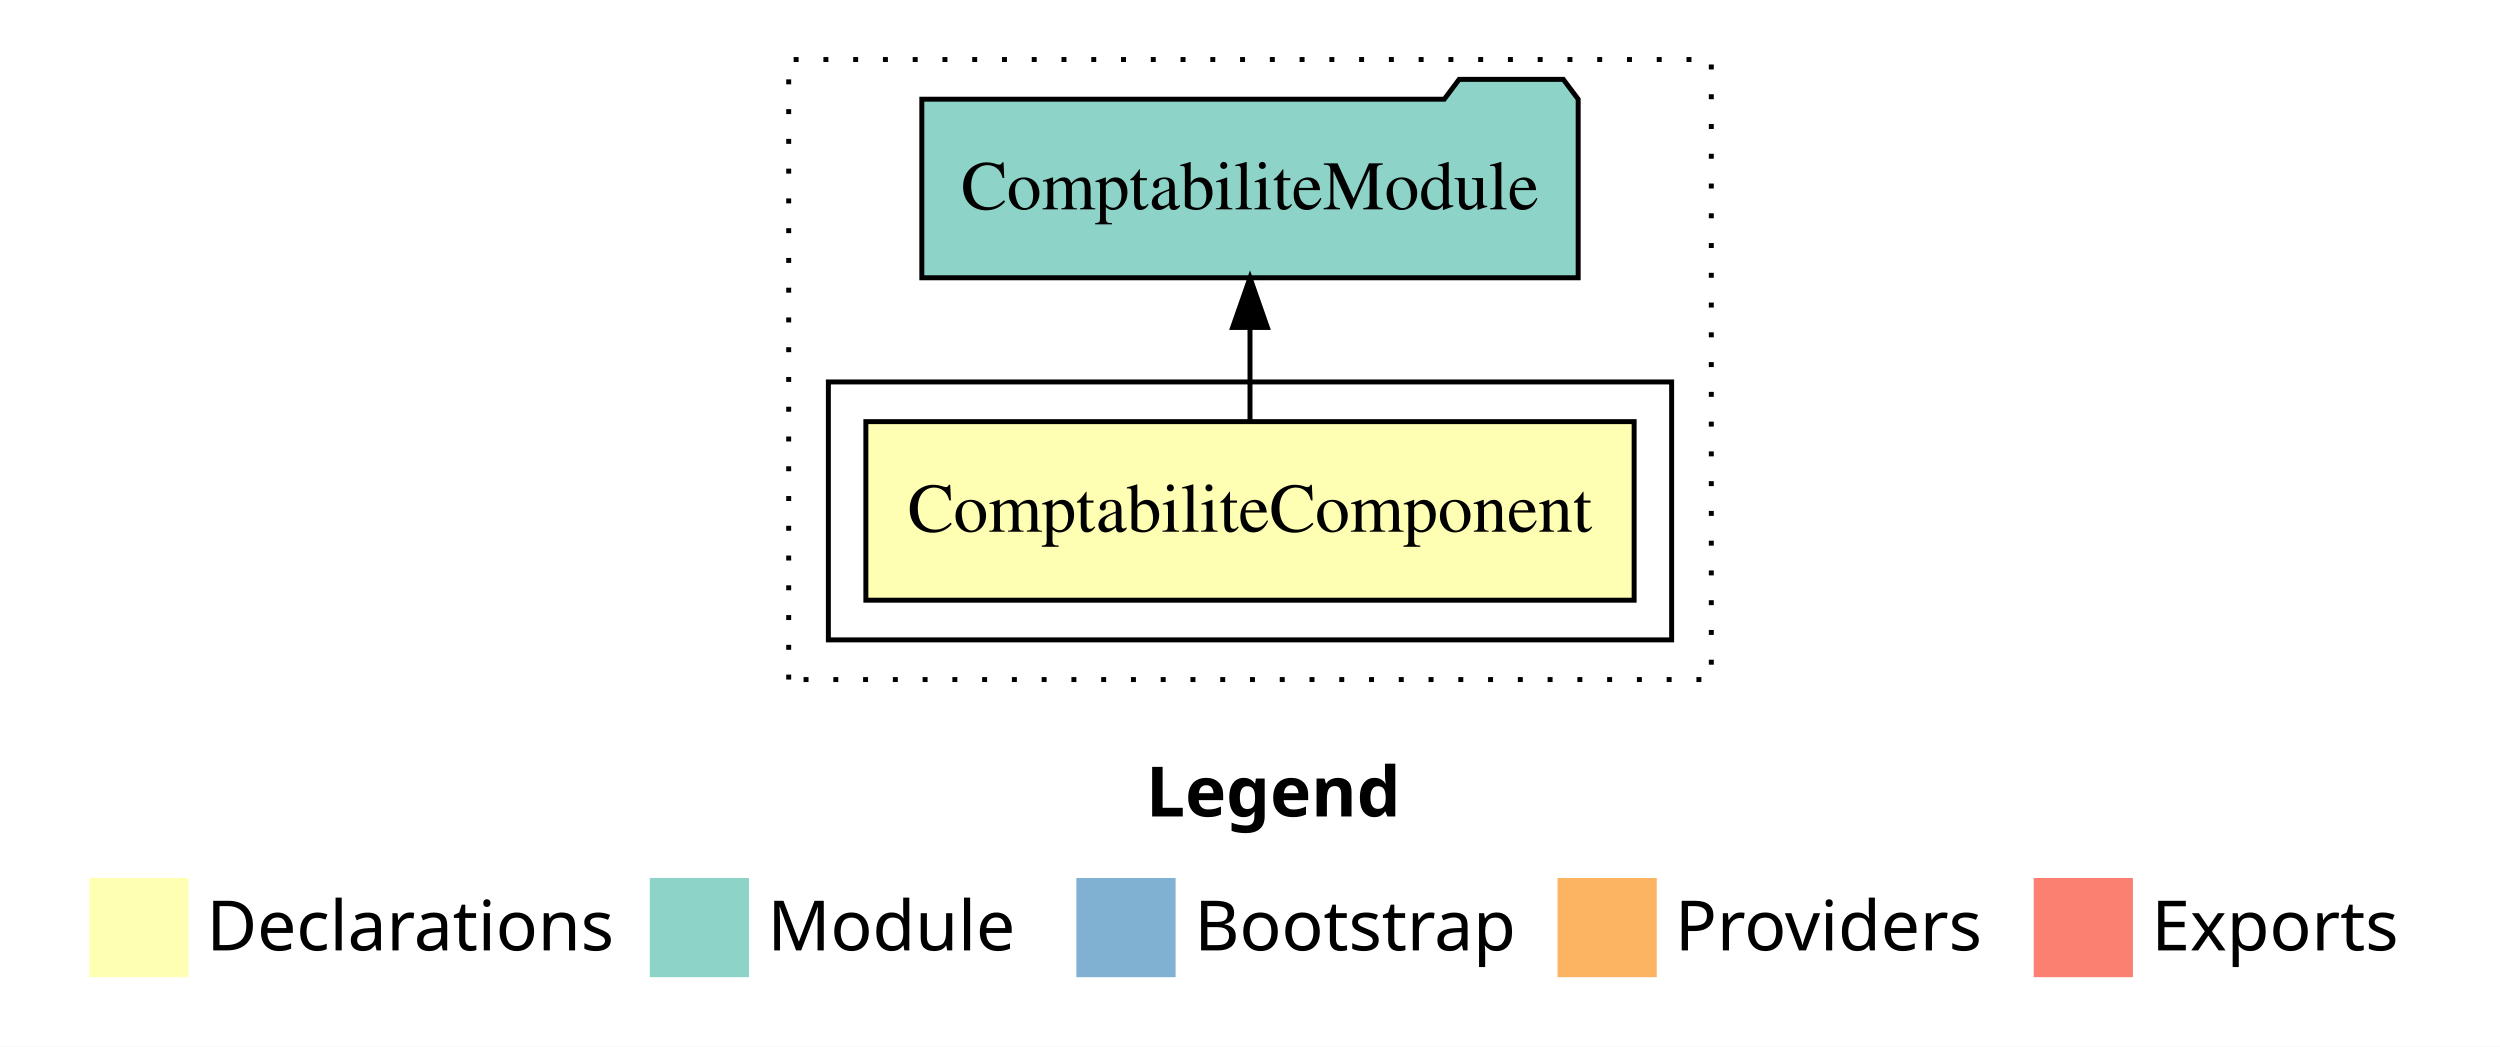
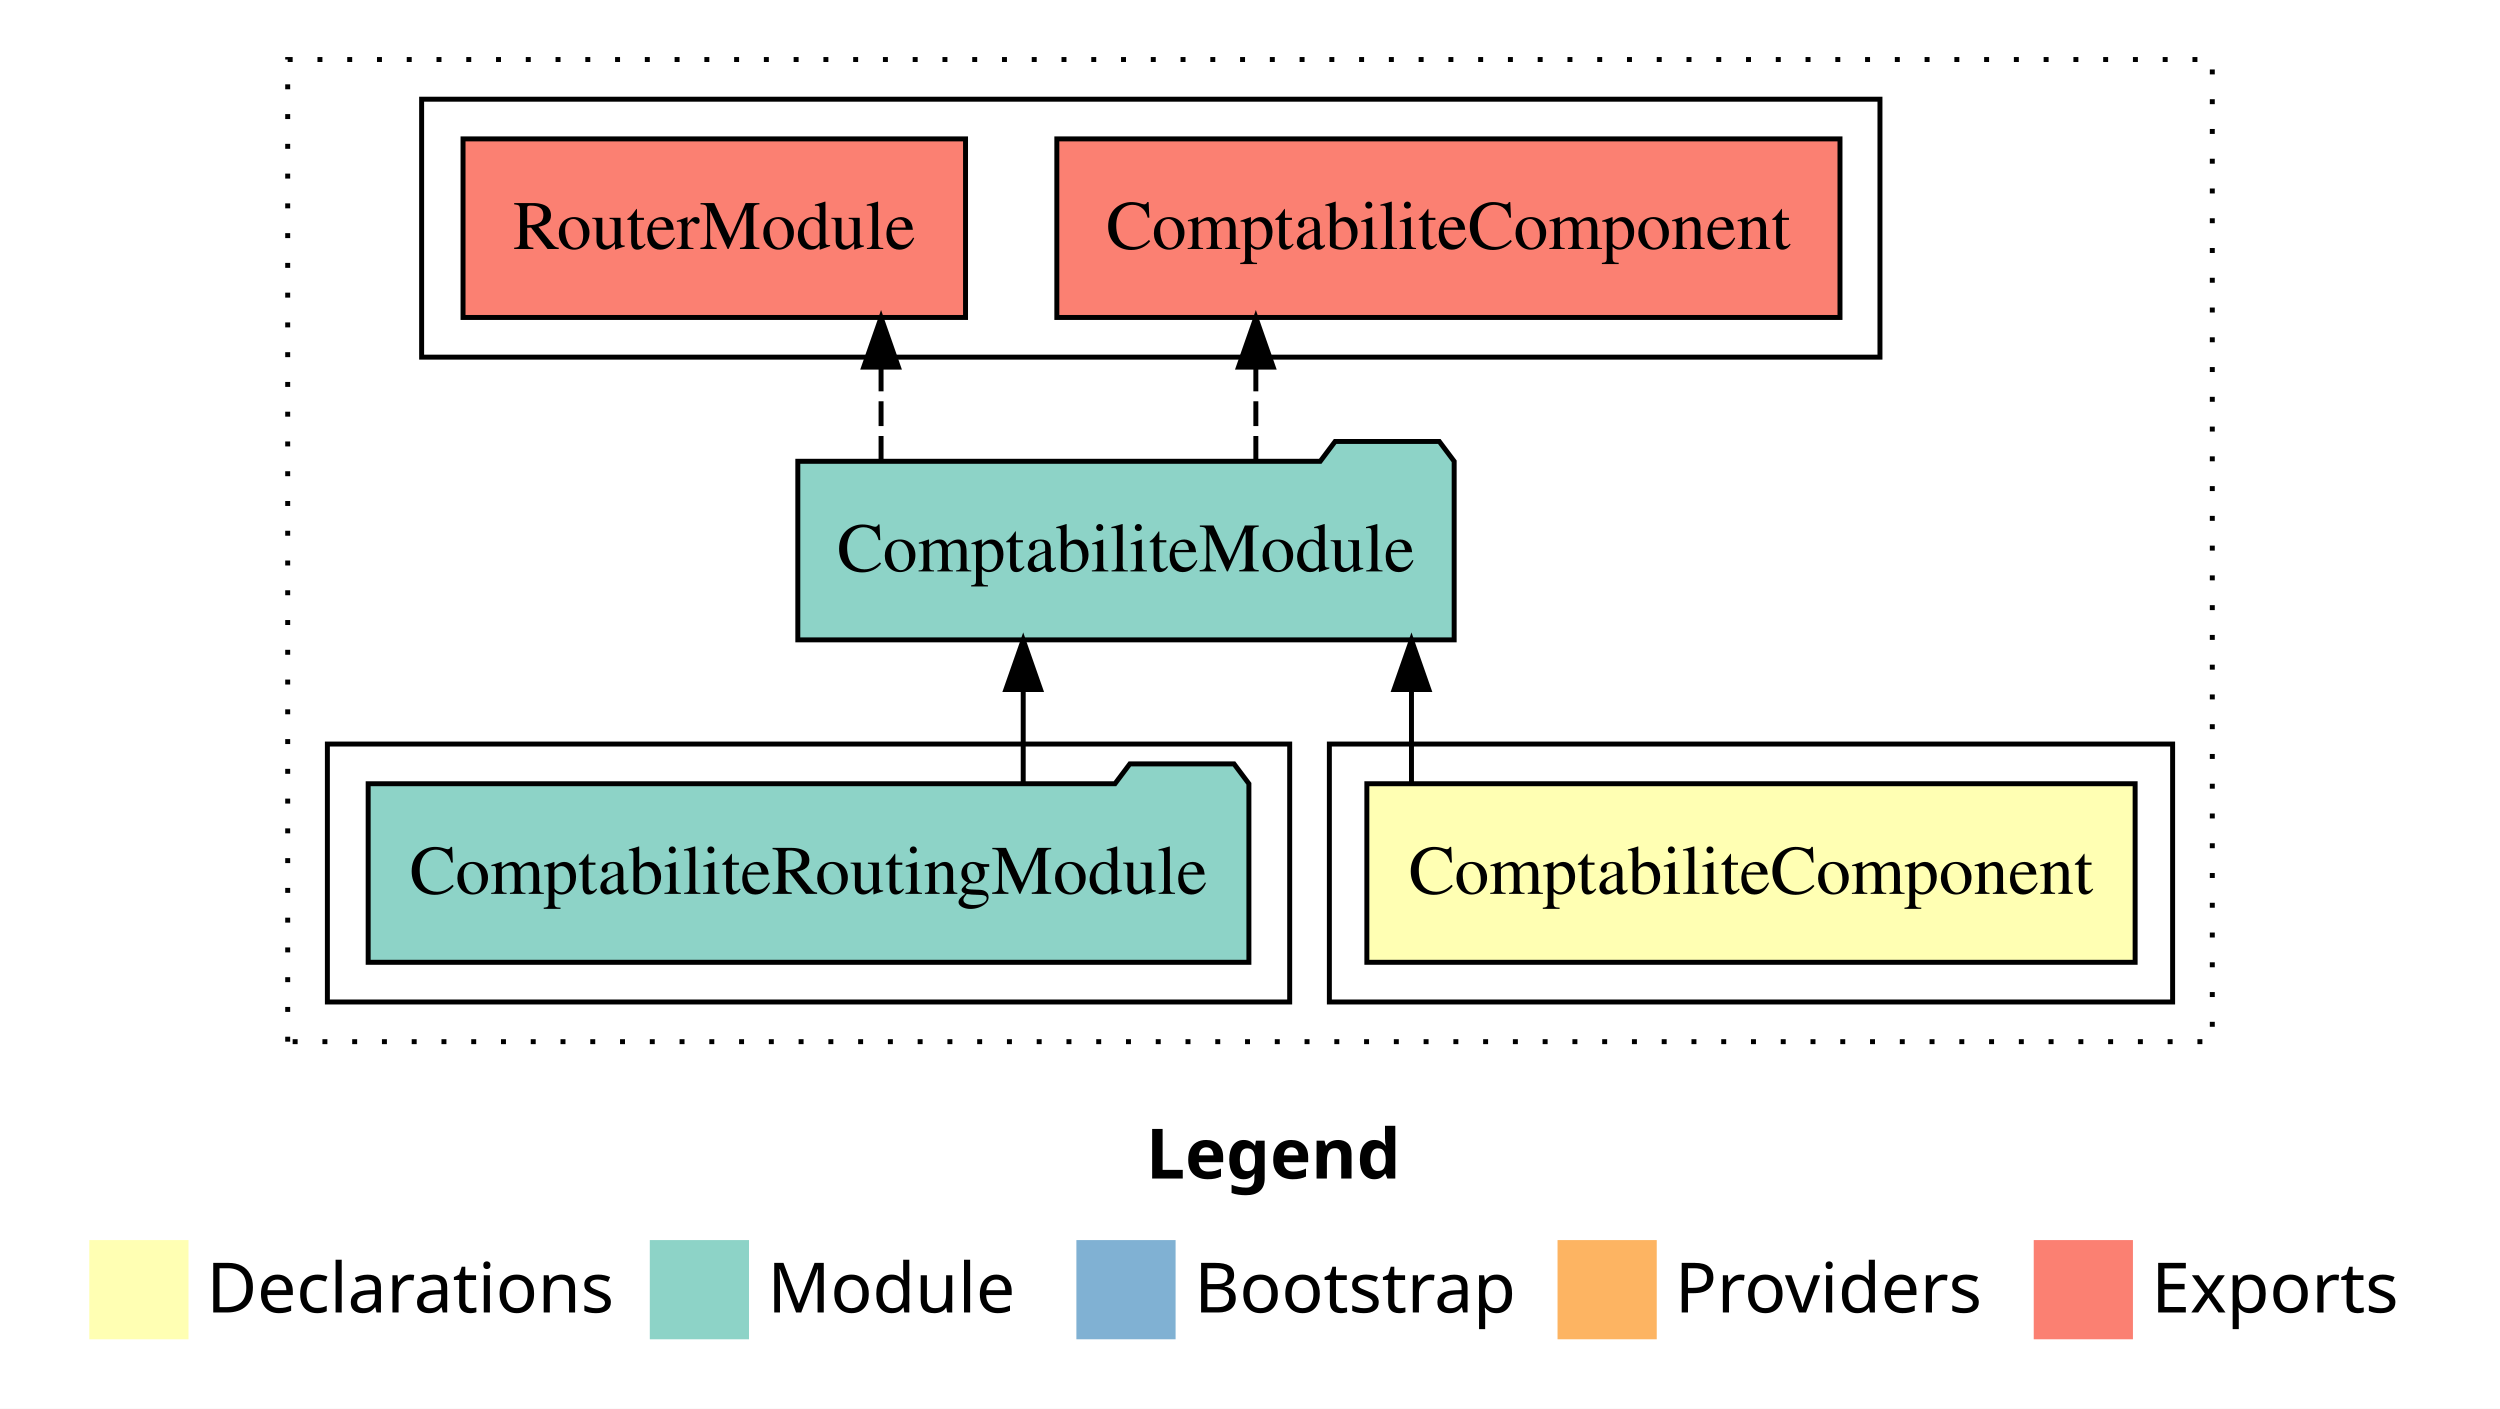
- <svg xmlns="http://www.w3.org/2000/svg" width="504pt" height="211pt" viewBox="0.00 0.00 504.00 211.00">
-   <g id="graph0" class="graph" transform="scale(1 1) rotate(0) translate(4 207)">
-     <polygon fill="#ffffff" stroke="transparent" points="-4,4 -4,-207 500,-207 500,4 -4,4" />
+ <svg xmlns="http://www.w3.org/2000/svg" width="504pt" height="284pt" viewBox="0.00 0.00 504.00 284.00">
+   <g id="graph0" class="graph" transform="scale(1 1) rotate(0) translate(4 280)">
+     <polygon fill="#ffffff" stroke="transparent" points="-4,4 -4,-280 500,-280 500,4 -4,4" />
    <text text-anchor="start" x="227.009" y="-42.4" font-family="sans-serif" font-weight="bold" font-size="14.00" fill="#000000">Legend</text>
    <polygon fill="#ffffb3" stroke="transparent" points="14,-10 14,-30 34,-30 34,-10 14,-10" />
    <text text-anchor="start" x="37.629" y="-15.4" font-family="sans-serif" font-size="14.00" fill="#000000">  Declarations</text>
    <polygon fill="#8dd3c7" stroke="transparent" points="127,-10 127,-30 147,-30 147,-10 127,-10" />
    <text text-anchor="start" x="150.725" y="-15.4" font-family="sans-serif" font-size="14.00" fill="#000000">  Module</text>
    <polygon fill="#80b1d3" stroke="transparent" points="213,-10 213,-30 233,-30 233,-10 213,-10" />
    <text text-anchor="start" x="236.781" y="-15.4" font-family="sans-serif" font-size="14.00" fill="#000000">  Bootstrap</text>
    <polygon fill="#fdb462" stroke="transparent" points="310,-10 310,-30 330,-30 330,-10 310,-10" />
    <text text-anchor="start" x="333.673" y="-15.4" font-family="sans-serif" font-size="14.00" fill="#000000">  Providers</text>
    <polygon fill="#fb8072" stroke="transparent" points="406,-10 406,-30 426,-30 426,-10 406,-10" />
    <text text-anchor="start" x="429.726" y="-15.4" font-family="sans-serif" font-size="14.00" fill="#000000">  Exports</text>
    <g id="clust1" class="cluster">
-       <polygon fill="none" stroke="#000000" stroke-dasharray="1,5" points="155,-70 155,-195 341,-195 341,-70 155,-70" />
+       <polygon fill="none" stroke="#000000" stroke-dasharray="1,5" points="54,-70 54,-268 442,-268 442,-70 54,-70" />
    </g>
    <g id="clust2" class="cluster">
-       <polygon fill="none" stroke="#000000" points="163,-78 163,-130 333,-130 333,-78 163,-78" />
+       <polygon fill="none" stroke="#000000" points="264,-78 264,-130 434,-130 434,-78 264,-78" />
+     </g>
+     <g id="clust4" class="cluster">
+       <polygon fill="none" stroke="#000000" points="62,-78 62,-130 256,-130 256,-78 62,-78" />
+     </g>
+     <g id="clust5" class="cluster">
+       <polygon fill="none" stroke="#000000" points="81,-208 81,-260 375,-260 375,-208 81,-208" />
    </g>
    <g id="node1" class="node">
-       <polygon fill="#ffffb3" stroke="#000000" points="325.442,-122 170.558,-122 170.558,-86 325.442,-86 325.442,-122" />
-       <text text-anchor="middle" x="248" y="-99.8" font-family="Times,serif" font-size="14.00" fill="#000000">ComptabiliteComponent</text>
+       <polygon fill="#ffffb3" stroke="#000000" points="426.442,-122 271.558,-122 271.558,-86 426.442,-86 426.442,-122" />
+       <text text-anchor="middle" x="349" y="-99.8" font-family="Times,serif" font-size="14.00" fill="#000000">ComptabiliteComponent</text>
    </g>
    <g id="node2" class="node">
-       <polygon fill="#8dd3c7" stroke="#000000" points="314.16,-187 311.16,-191 290.16,-191 287.16,-187 181.84,-187 181.84,-151 314.16,-151 314.16,-187" />
-       <text text-anchor="middle" x="248" y="-164.8" font-family="Times,serif" font-size="14.00" fill="#000000">ComptabiliteModule</text>
+       <polygon fill="#8dd3c7" stroke="#000000" points="289.16,-187 286.16,-191 265.16,-191 262.16,-187 156.84,-187 156.84,-151 289.16,-151 289.16,-187" />
+       <text text-anchor="middle" x="223" y="-164.8" font-family="Times,serif" font-size="14.00" fill="#000000">ComptabiliteModule</text>
    </g>
    <g id="edge1" class="edge">
-       <path fill="none" stroke="#000000" d="M248,-122.106C248,-122.106 248,-140.991 248,-140.991" />
-       <polygon fill="#000000" stroke="#000000" points="244.5,-140.991 248,-150.991 251.5,-140.991 244.5,-140.991" />
+       <path fill="none" stroke="#000000" d="M280.554,-122.106C280.554,-122.106 280.554,-140.991 280.554,-140.991" />
+       <polygon fill="#000000" stroke="#000000" points="277.054,-140.991 280.554,-150.991 284.054,-140.991 277.054,-140.991" />
+     </g>
+     <g id="node4" class="node">
+       <polygon fill="#fb8072" stroke="#000000" points="366.942,-252 209.058,-252 209.058,-216 366.942,-216 366.942,-252" />
+       <text text-anchor="middle" x="288" y="-229.8" font-family="Times,serif" font-size="14.00" fill="#000000">ComptabiliteComponent </text>
+     </g>
+     <g id="edge3" class="edge">
+       <path fill="none" stroke="#000000" stroke-dasharray="5,2" d="M249.179,-187.106C249.179,-187.106 249.179,-205.991 249.179,-205.991" />
+       <polygon fill="#000000" stroke="#000000" points="245.679,-205.991 249.179,-215.991 252.679,-205.991 245.679,-205.991" />
+     </g>
+     <g id="node5" class="node">
+       <polygon fill="#fb8072" stroke="#000000" points="190.652,-252 89.348,-252 89.348,-216 190.652,-216 190.652,-252" />
+       <text text-anchor="middle" x="140" y="-229.8" font-family="Times,serif" font-size="14.00" fill="#000000">RouterModule </text>
+     </g>
+     <g id="edge4" class="edge">
+       <path fill="none" stroke="#000000" stroke-dasharray="5,2" d="M173.623,-187.106C173.623,-187.106 173.623,-205.991 173.623,-205.991" />
+       <polygon fill="#000000" stroke="#000000" points="170.123,-205.991 173.623,-215.991 177.123,-205.991 170.123,-205.991" />
+     </g>
+     <g id="node3" class="node">
+       <polygon fill="#8dd3c7" stroke="#000000" points="247.777,-122 244.777,-126 223.777,-126 220.777,-122 70.223,-122 70.223,-86 247.777,-86 247.777,-122" />
+       <text text-anchor="middle" x="159" y="-99.8" font-family="Times,serif" font-size="14.00" fill="#000000">ComptabiliteRoutingModule</text>
+     </g>
+     <g id="edge2" class="edge">
+       <path fill="none" stroke="#000000" d="M202.28,-122.106C202.28,-122.106 202.28,-140.991 202.28,-140.991" />
+       <polygon fill="#000000" stroke="#000000" points="198.78,-140.991 202.28,-150.991 205.78,-140.991 198.78,-140.991" />
    </g>
  </g>
</svg>
